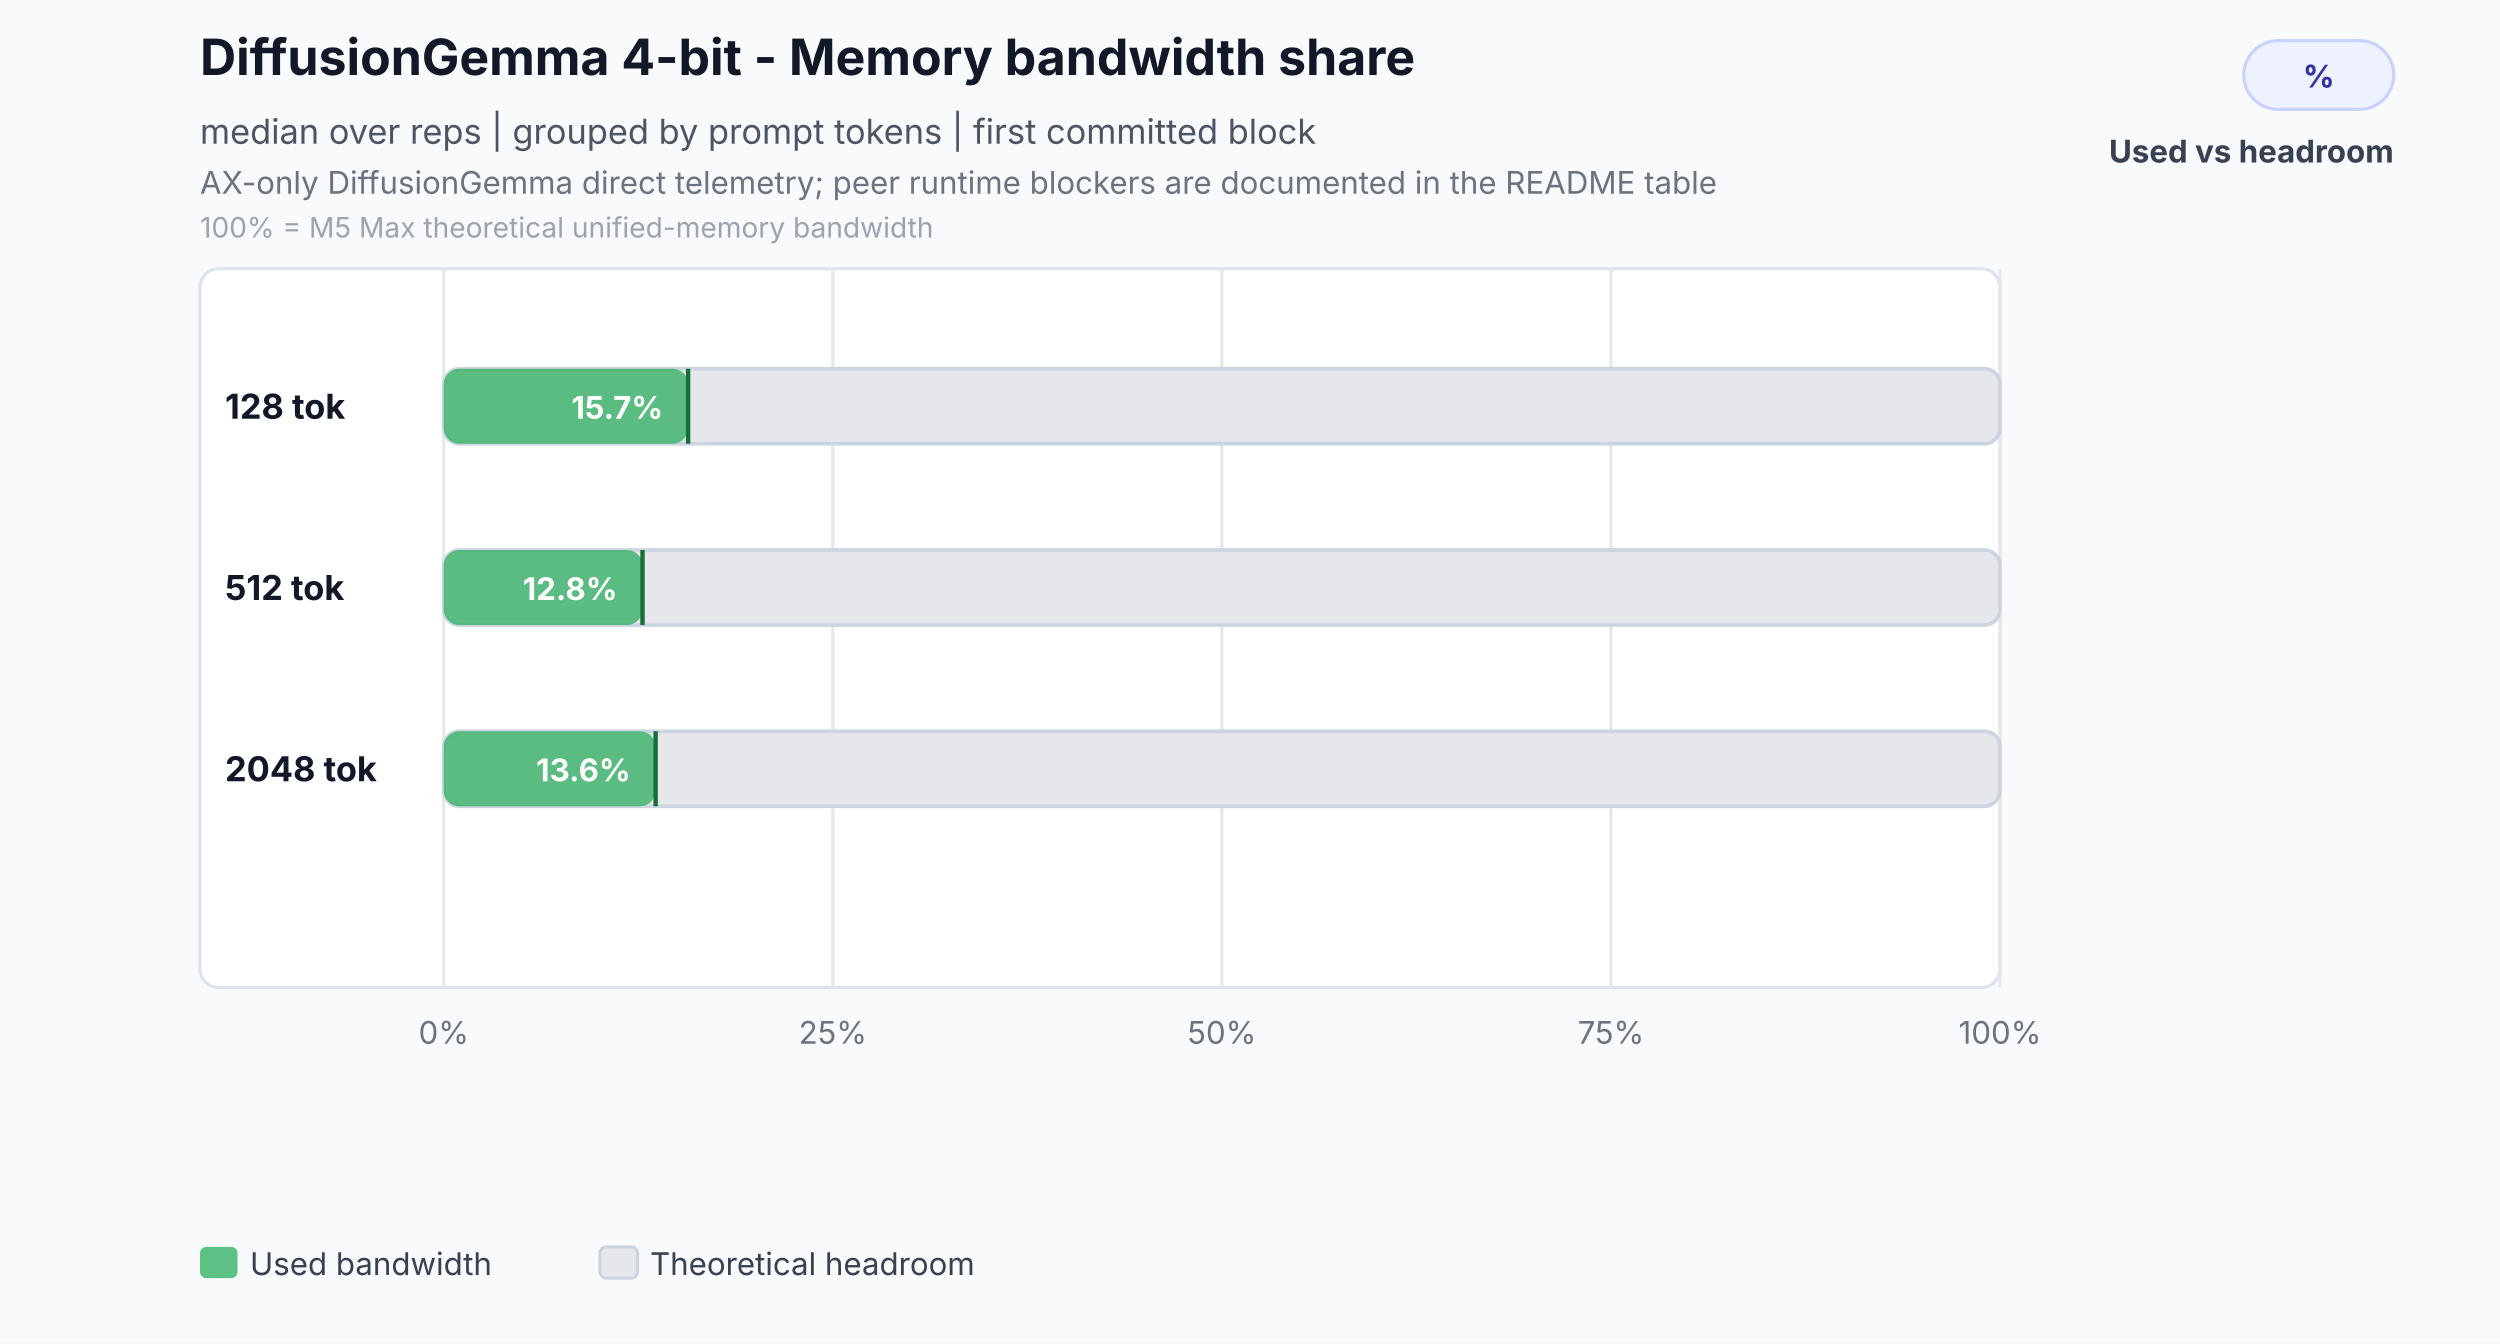
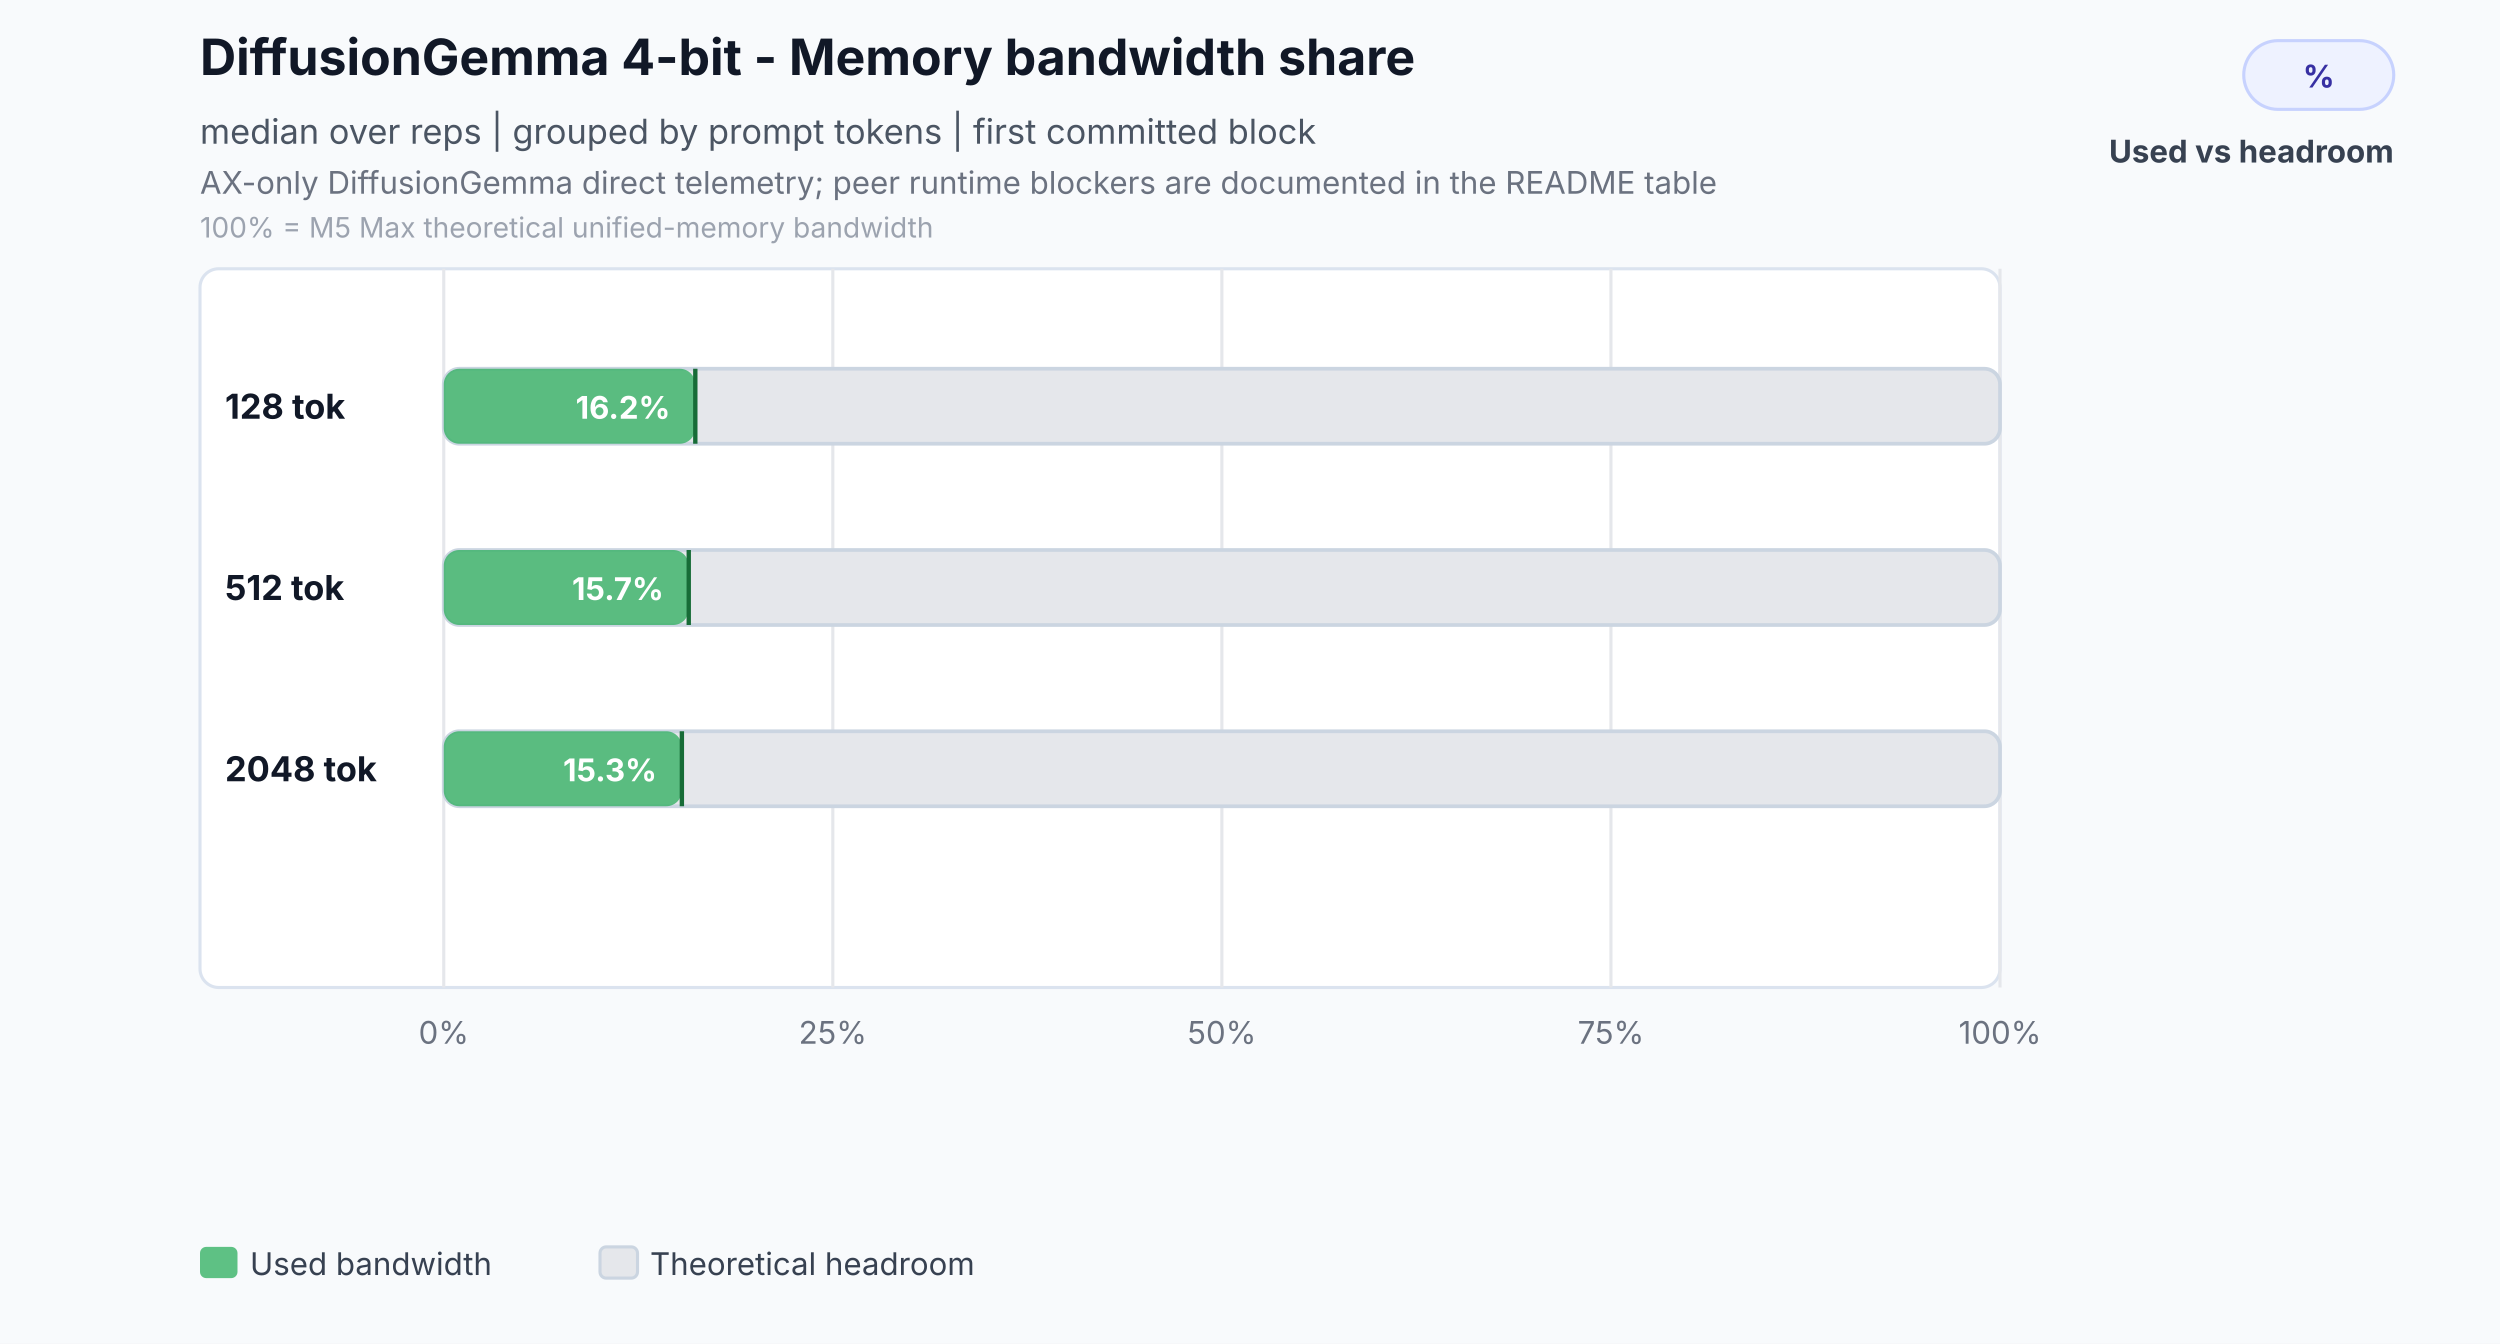
<svg xmlns="http://www.w3.org/2000/svg" width="800" height="430" viewBox="0 0 800 430" role="img" aria-labelledby="title desc">
  <rect width="800" height="430" fill="#f8fafc" />
  <text id="title" x="64" y="24" font-family="Inter,Segoe UI,Arial,sans-serif" font-size="16" font-weight="700" fill="#111827">DiffusionGemma 4-bit - Memory bandwidth share</text>
  <text x="64" y="46" font-family="Inter,Segoe UI,Arial,sans-serif" font-size="11" fill="#4b5563">median over reps | grouped by prompt tokens | first committed block</text>
  <text id="desc" x="64" y="62" font-family="Inter,Segoe UI,Arial,sans-serif" font-size="10" fill="#6b7280">AX-only DiffusionGemma direct telemetry; peer runtime blockers are documented in the README table</text>
  <text x="64" y="76" font-family="Inter,Segoe UI,Arial,sans-serif" font-size="9" fill="#9ca3af">100% = M5 Max theoretical unified-memory bandwidth</text>
  <rect x="718" y="13" width="48" height="22" rx="11" fill="#eef2ff" stroke="#c7d2fe" />
  <text x="742" y="28" text-anchor="middle" font-family="Inter,Segoe UI,Arial,sans-serif" font-size="10" font-weight="700" fill="#3730a3">%</text>
  <text x="766" y="52" text-anchor="end" font-family="Inter,Segoe UI,Arial,sans-serif" font-size="10" font-weight="700" fill="#374151">Used vs headroom</text>
  <rect x="64" y="86" width="576" height="230" rx="6" fill="#ffffff" stroke="#dbe3ef" />
  <line x1="142.0" y1="86" x2="142.0" y2="316" stroke="#e5e7eb" stroke-width="1" />
  <text x="142.0" y="334" text-anchor="middle" font-family="Inter,Segoe UI,Arial,sans-serif" font-size="10" fill="#6b7280">0%</text>
  <line x1="266.5" y1="86" x2="266.5" y2="316" stroke="#e5e7eb" stroke-width="1" />
  <text x="266.5" y="334" text-anchor="middle" font-family="Inter,Segoe UI,Arial,sans-serif" font-size="10" fill="#6b7280">25%</text>
  <line x1="391.0" y1="86" x2="391.0" y2="316" stroke="#e5e7eb" stroke-width="1" />
  <text x="391.0" y="334" text-anchor="middle" font-family="Inter,Segoe UI,Arial,sans-serif" font-size="10" fill="#6b7280">50%</text>
  <line x1="515.5" y1="86" x2="515.5" y2="316" stroke="#e5e7eb" stroke-width="1" />
  <text x="515.5" y="334" text-anchor="middle" font-family="Inter,Segoe UI,Arial,sans-serif" font-size="10" fill="#6b7280">75%</text>
  <line x1="640.0" y1="86" x2="640.0" y2="316" stroke="#e5e7eb" stroke-width="1" />
  <text x="640.0" y="334" text-anchor="middle" font-family="Inter,Segoe UI,Arial,sans-serif" font-size="10" fill="#6b7280">100%</text>
  <text x="72" y="134.0" font-family="Inter,Segoe UI,Arial,sans-serif" font-size="11" font-weight="700" fill="#111827">128 tok</text>
  <rect x="142.0" y="118.0" width="498.0" height="24.0" rx="5" fill="#e5e7eb" stroke="#cbd5e1" stroke-width="1.2" />
-   <rect x="142.0" y="118.0" width="78.2" height="24.0" rx="5" fill="#2eaf5f" fill-opacity="0.76" />
-   <line x1="220.2" y1="118.0" x2="220.2" y2="142.0" stroke="#176c37" stroke-width="1.4" />
-   <text x="212.2" y="134.0" text-anchor="end" font-family="Inter,Segoe UI,Arial,sans-serif" font-size="10" font-weight="700" fill="#ffffff">15.7%</text>
+   <rect x="142.0" y="118.0" width="80.5" height="24.0" rx="5" fill="#2eaf5f" fill-opacity="0.76" />
+   <line x1="222.5" y1="118.0" x2="222.5" y2="142.0" stroke="#176c37" stroke-width="1.4" />
+   <text x="214.5" y="134.0" text-anchor="end" font-family="Inter,Segoe UI,Arial,sans-serif" font-size="10" font-weight="700" fill="#ffffff">16.2%</text>
  <text x="72" y="192.0" font-family="Inter,Segoe UI,Arial,sans-serif" font-size="11" font-weight="700" fill="#111827">512 tok</text>
  <rect x="142.0" y="176.0" width="498.0" height="24.0" rx="5" fill="#e5e7eb" stroke="#cbd5e1" stroke-width="1.2" />
-   <rect x="142.0" y="176.0" width="63.6" height="24.0" rx="5" fill="#2eaf5f" fill-opacity="0.76" />
-   <line x1="205.6" y1="176.0" x2="205.6" y2="200.0" stroke="#176c37" stroke-width="1.4" />
-   <text x="197.6" y="192.0" text-anchor="end" font-family="Inter,Segoe UI,Arial,sans-serif" font-size="10" font-weight="700" fill="#ffffff">12.8%</text>
+   <rect x="142.0" y="176.0" width="78.4" height="24.0" rx="5" fill="#2eaf5f" fill-opacity="0.76" />
+   <line x1="220.4" y1="176.0" x2="220.4" y2="200.0" stroke="#176c37" stroke-width="1.4" />
+   <text x="212.4" y="192.0" text-anchor="end" font-family="Inter,Segoe UI,Arial,sans-serif" font-size="10" font-weight="700" fill="#ffffff">15.7%</text>
  <text x="72" y="250.0" font-family="Inter,Segoe UI,Arial,sans-serif" font-size="11" font-weight="700" fill="#111827">2048 tok</text>
  <rect x="142.0" y="234.0" width="498.0" height="24.0" rx="5" fill="#e5e7eb" stroke="#cbd5e1" stroke-width="1.2" />
-   <rect x="142.0" y="234.0" width="67.8" height="24.0" rx="5" fill="#2eaf5f" fill-opacity="0.76" />
-   <line x1="209.8" y1="234.0" x2="209.8" y2="258.0" stroke="#176c37" stroke-width="1.4" />
-   <text x="201.8" y="250.0" text-anchor="end" font-family="Inter,Segoe UI,Arial,sans-serif" font-size="10" font-weight="700" fill="#ffffff">13.6%</text>
+   <rect x="142.0" y="234.0" width="76.2" height="24.0" rx="5" fill="#2eaf5f" fill-opacity="0.76" />
+   <line x1="218.2" y1="234.0" x2="218.2" y2="258.0" stroke="#176c37" stroke-width="1.4" />
+   <text x="210.2" y="250.0" text-anchor="end" font-family="Inter,Segoe UI,Arial,sans-serif" font-size="10" font-weight="700" fill="#ffffff">15.3%</text>
  <rect x="64.0" y="399" width="12" height="10" rx="2" fill="#2eaf5f" fill-opacity="0.76" />
  <text x="80.0" y="408" font-family="Inter,Segoe UI,Arial,sans-serif" font-size="10" fill="#374151">Used bandwidth</text>
  <rect x="192.0" y="399" width="12" height="10" rx="2" fill="#e5e7eb" stroke="#cbd5e1" stroke-width="1" />
  <text x="208.0" y="408" font-family="Inter,Segoe UI,Arial,sans-serif" font-size="10" fill="#374151">Theoretical headroom</text>
</svg>
